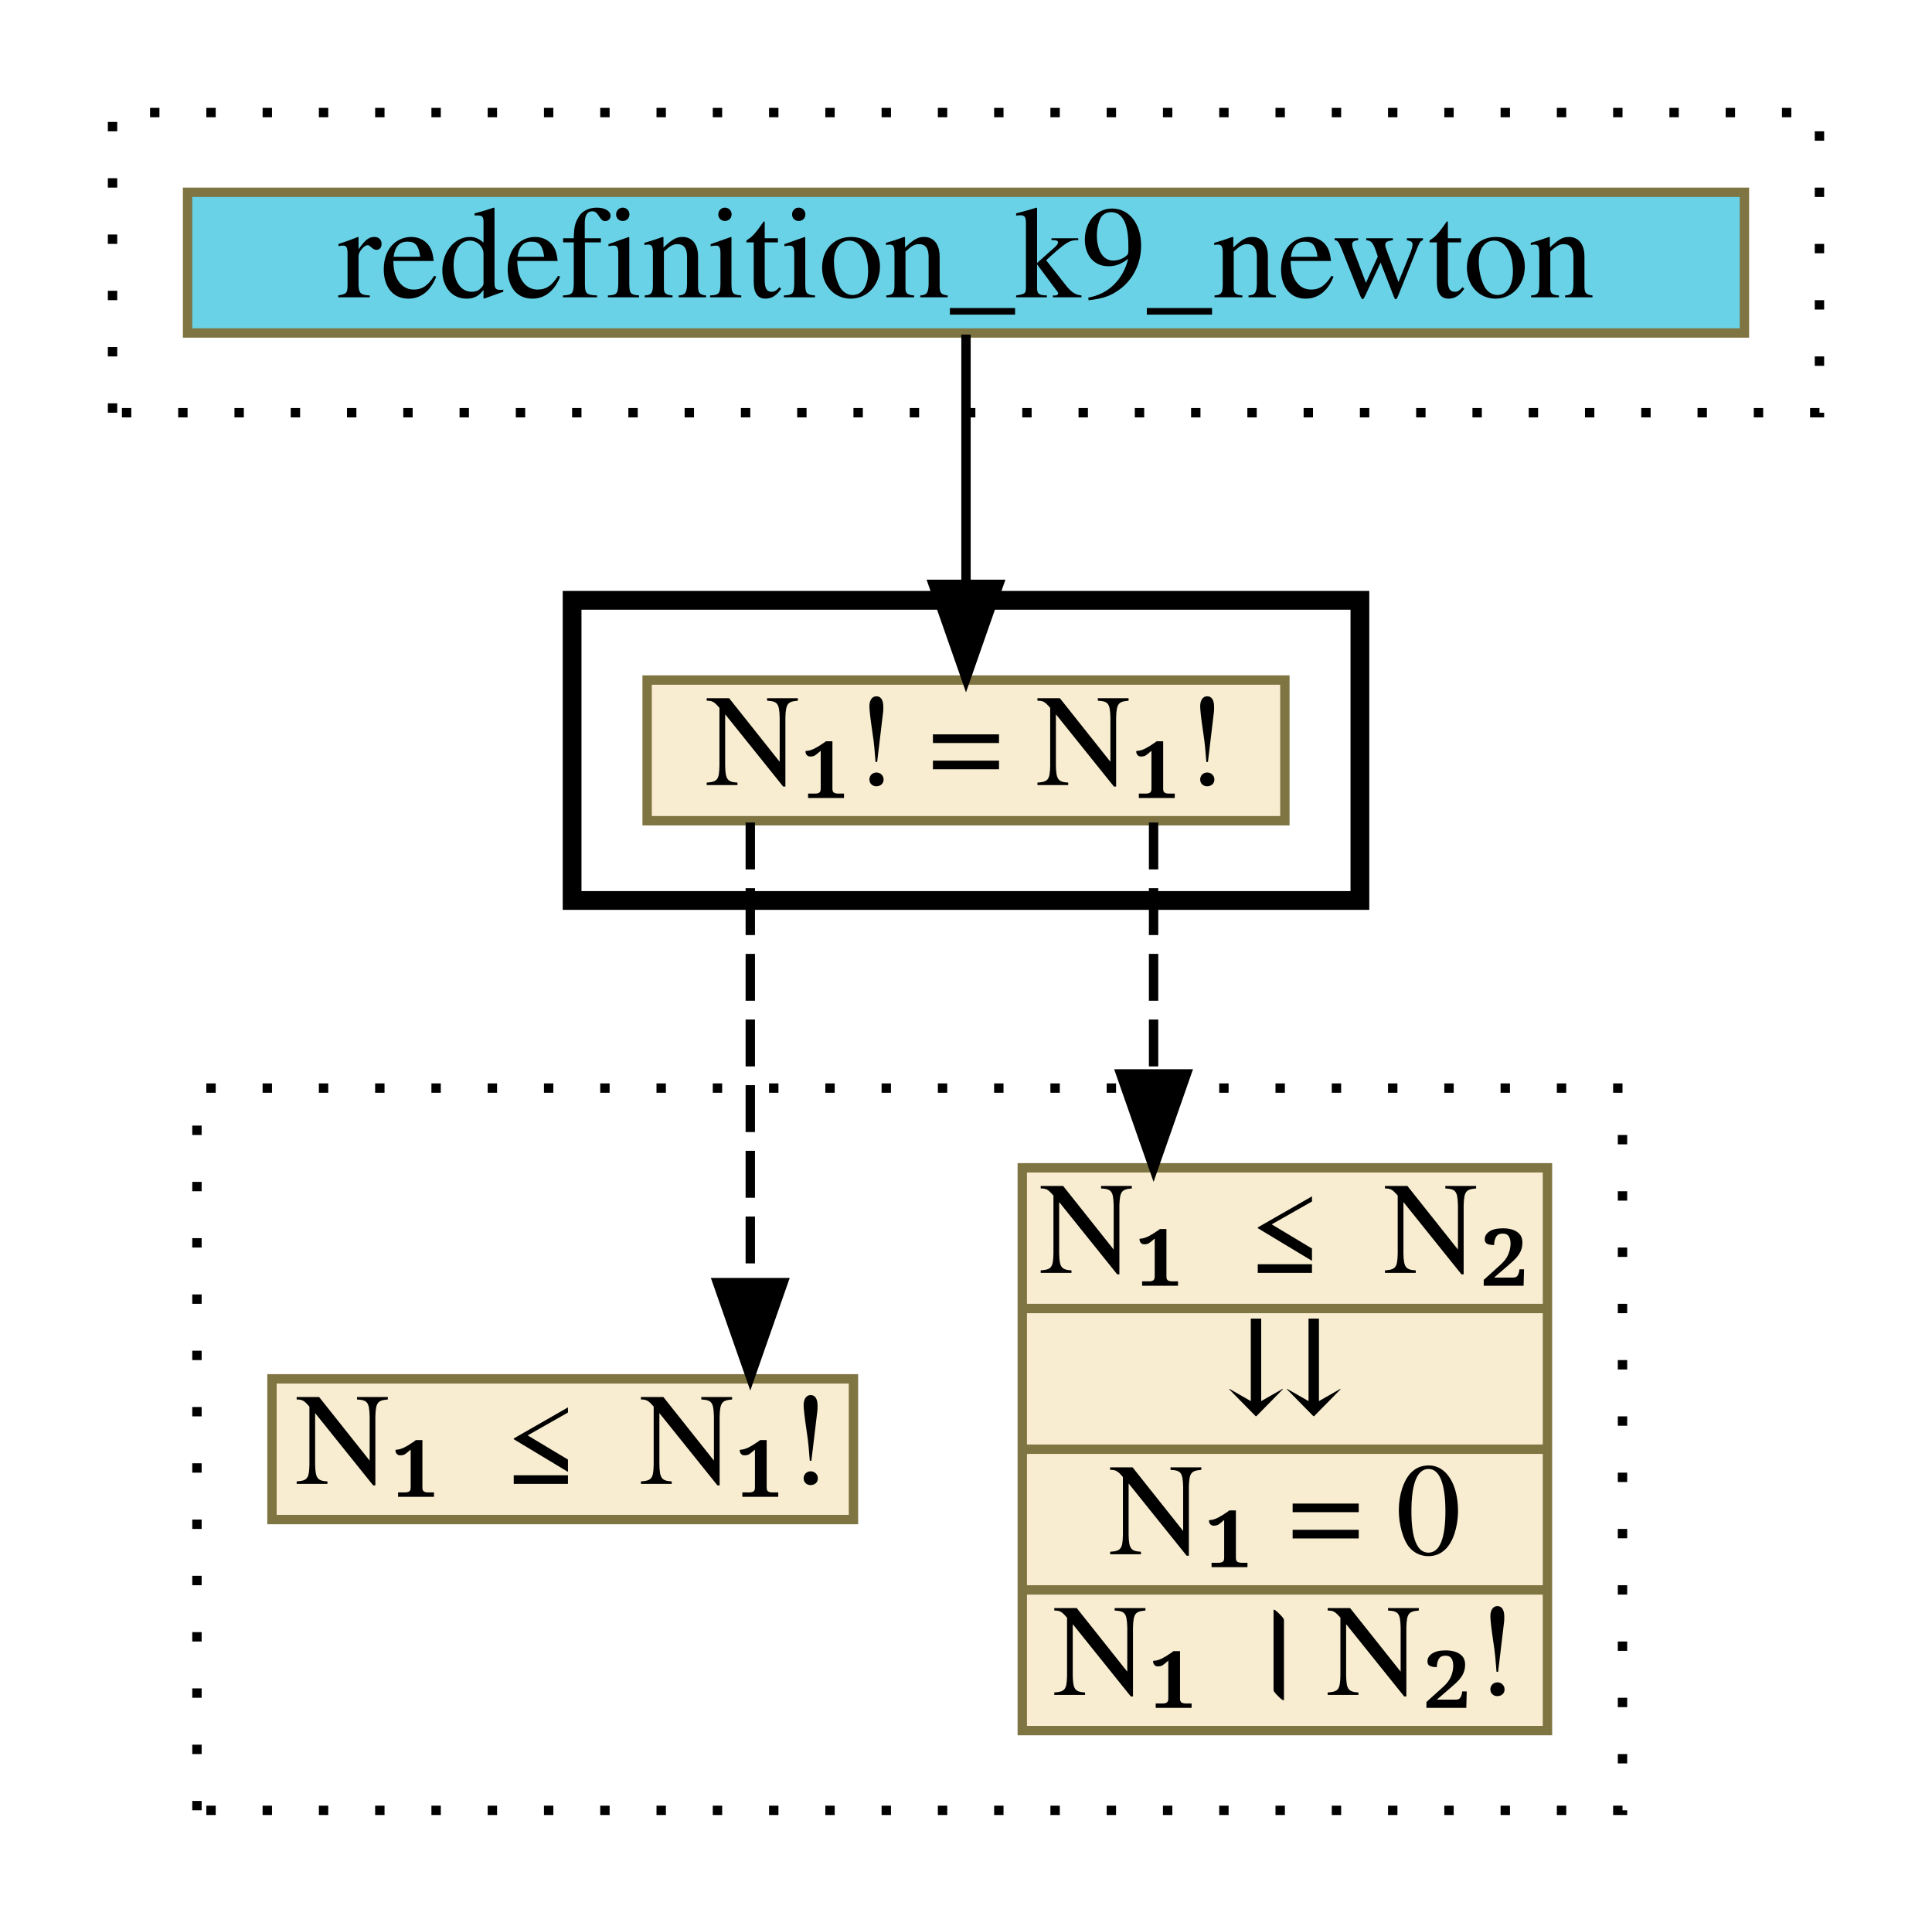
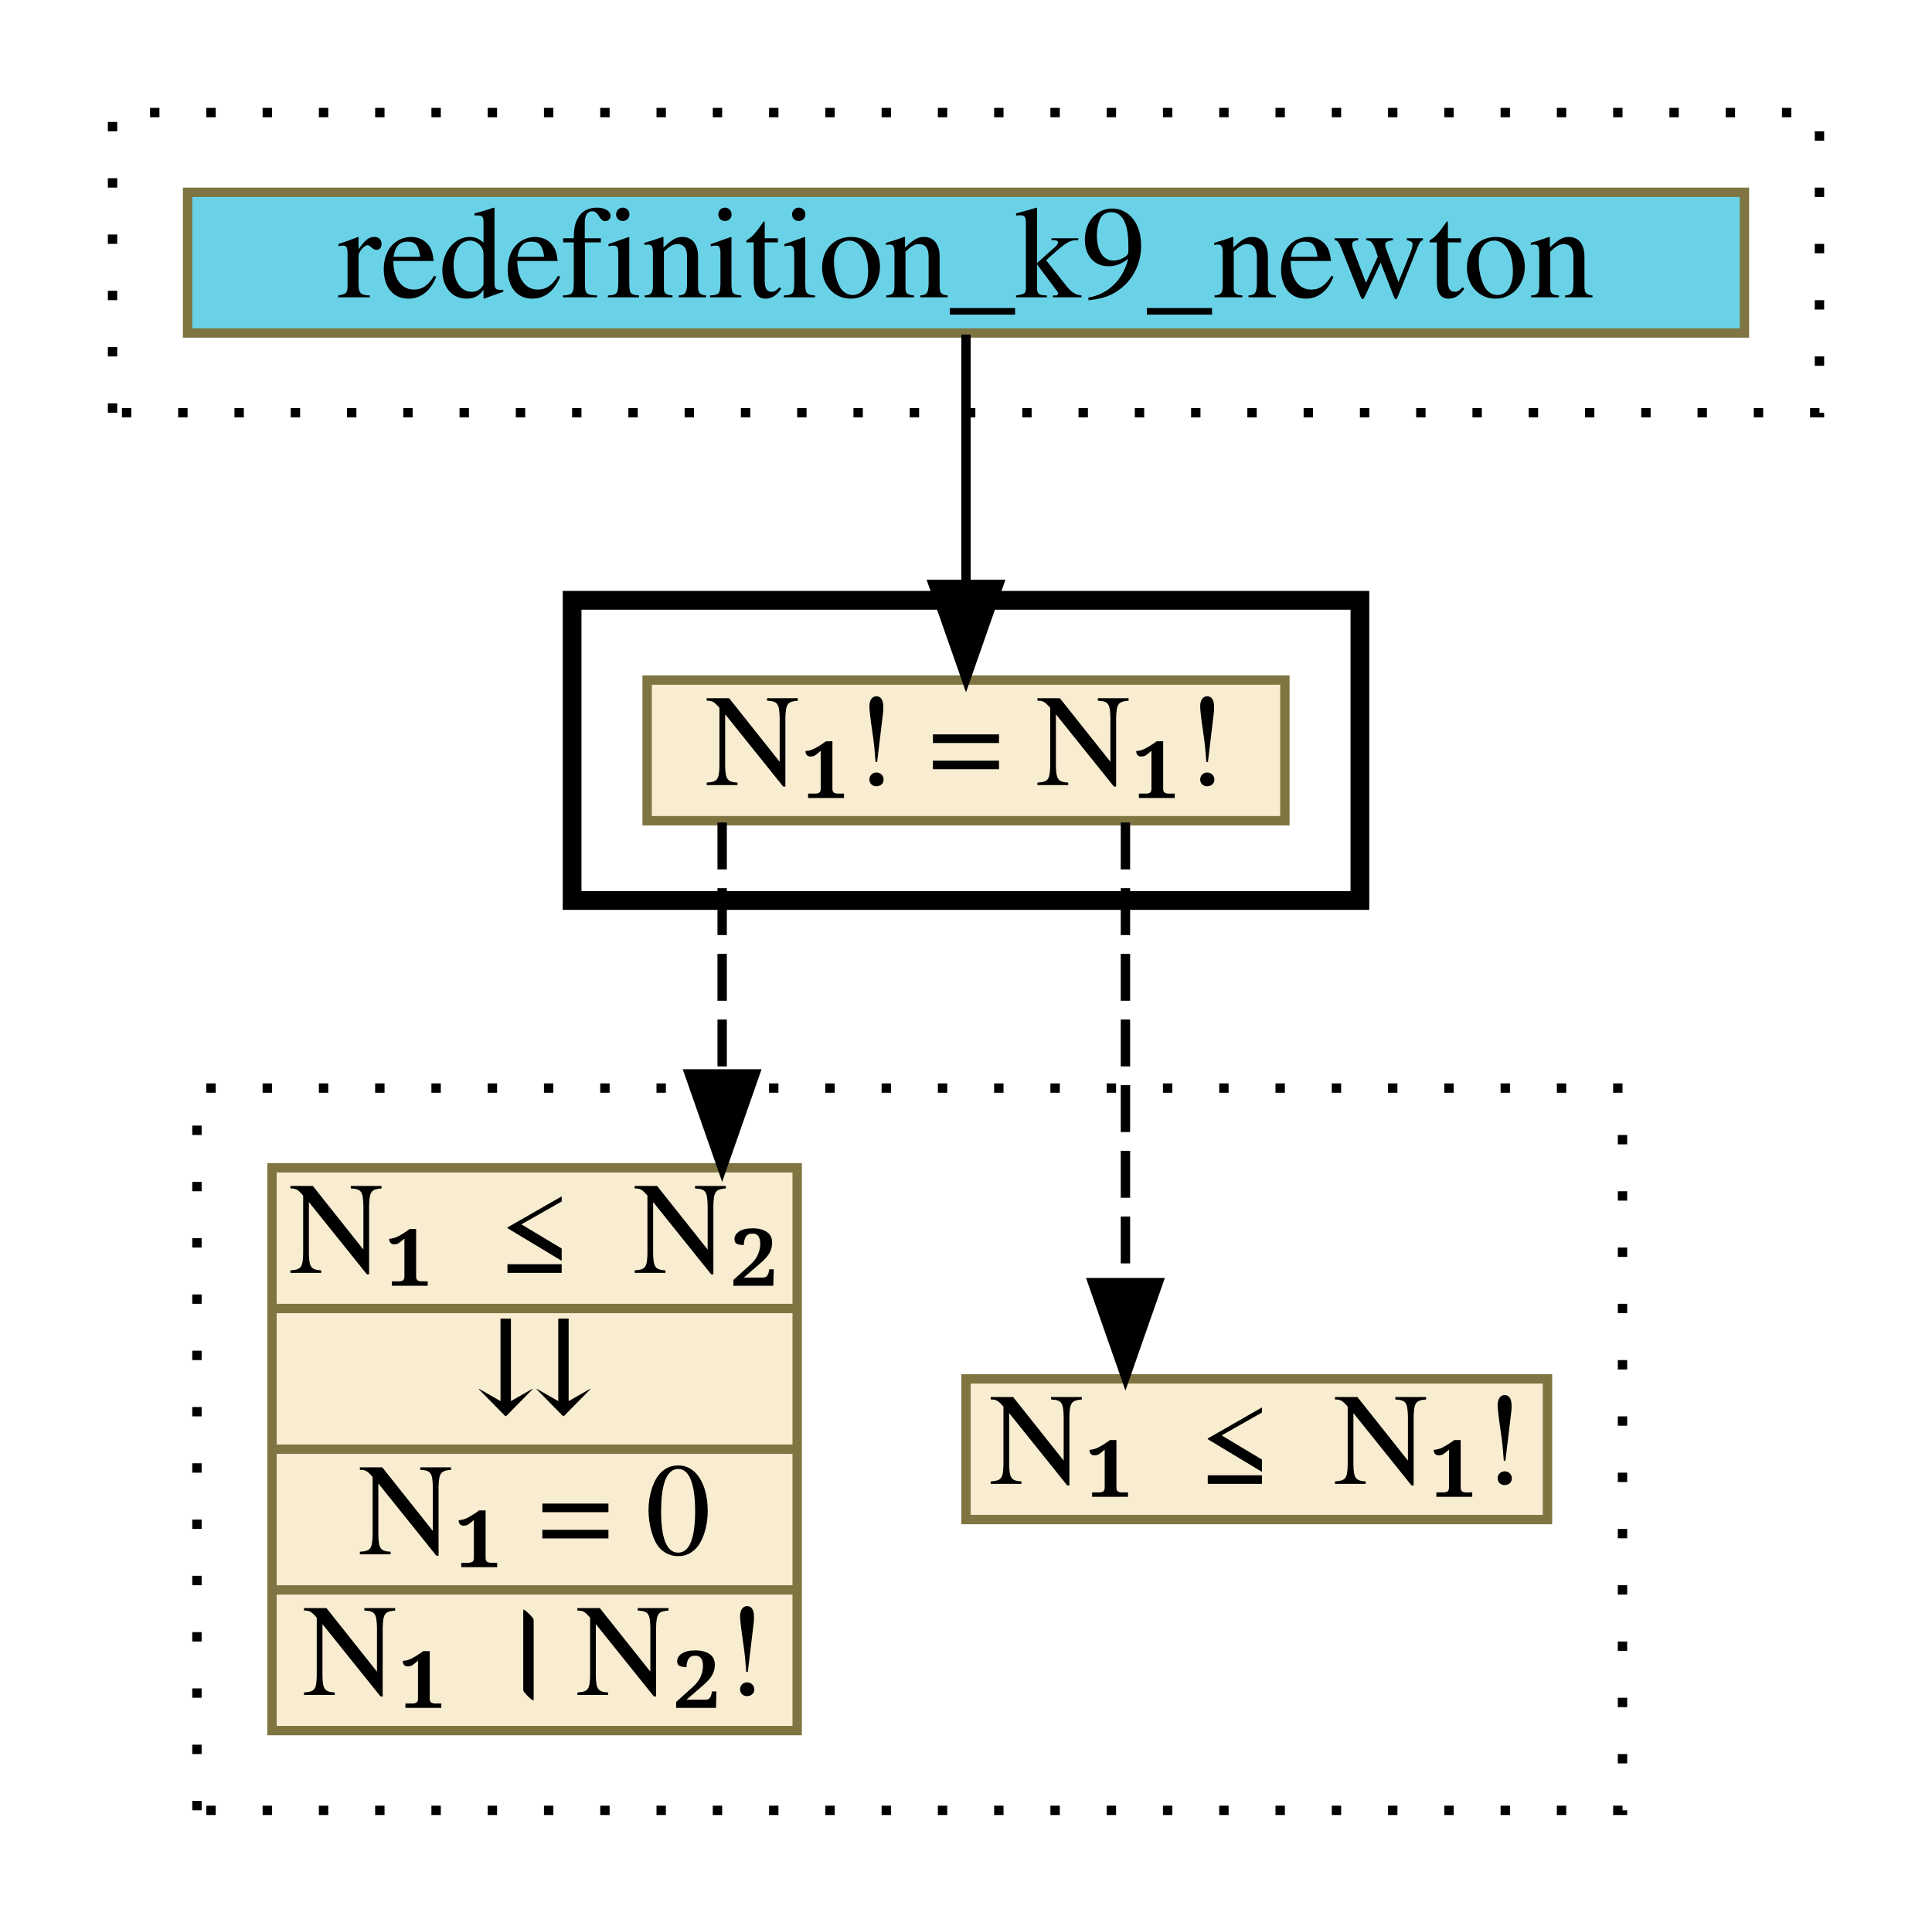
<svg xmlns="http://www.w3.org/2000/svg" xmlns:xlink="http://www.w3.org/1999/xlink" width="206pt" height="205pt" viewBox="0.00 0.00 206.00 205.00">
  <g id="graph0" class="graph" transform="scale(1 1) rotate(0) translate(4 201)">
    <g id="clust1" class="cluster">
      <polygon fill="transparent" stroke="black" stroke-dasharray="1,5" points="8,-157 8,-189 190,-189 190,-157 8,-157" />
    </g>
    <g id="clust2" class="cluster">
      <polygon fill="transparent" stroke="black" stroke-width="2" points="57,-105 57,-137 141,-137 141,-105 57,-105" />
    </g>
    <g id="clust3" class="cluster">
      <polygon fill="transparent" stroke="black" stroke-dasharray="1,5" points="17,-8 17,-85 169,-85 169,-8 17,-8" />
    </g>
    <g id="node1" class="node">
      <g id="a_node1">
        <a xlink:href="redefinition_k9_newton.html" xlink:title="redefinition_k9_newton" target="_vizar">
          <polygon fill="#69d2e7" stroke="#7f7542" points="16,-165.5 16,-180.5 182,-180.5 182,-165.5 16,-165.5" />
          <text text-anchor="middle" x="99" y="-169.3" font-family="Times,serif" font-size="14.00">redefinition_k9_newton</text>
        </a>
      </g>
    </g>
    <g id="node2" class="node">
      <g id="a_node2">
        <a xlink:href="c_0_74.html" xlink:title="{N₁! = N₁!}" target="_vizar">
          <polygon fill="#f8edd1" stroke="#7f7542" points="65,-113.5 65,-128.5 133,-128.5 133,-113.5 65,-113.5" />
          <text text-anchor="middle" x="99" y="-117.3" font-family="Times,serif" font-size="14.00">N₁! = N₁!</text>
        </a>
      </g>
    </g>
    <g id="edge1" class="edge">
      <path fill="none" stroke="black" d="M99,-165.33C99,-165.33 99,-138.7 99,-138.7" />
      <polygon fill="black" stroke="black" points="102.5,-138.7 99,-128.7 95.5,-138.7 102.5,-138.7" />
    </g>
    <g id="node3" class="node">
      <g id="a_node3">
-         <a xlink:href="c_0_61.html" xlink:title="{N₁ ≤ N₂|⇊|N₁ = 0|N₁ । N₂!}" target="_vizar">
-           <polygon fill="#f8edd1" stroke="#7f7542" points="105,-16.5 105,-76.5 161,-76.5 161,-16.5 105,-16.5" />
-           <text text-anchor="middle" x="133" y="-65.3" font-family="Times,serif" font-size="14.00">N₁ ≤ N₂</text>
-           <polyline fill="none" stroke="#7f7542" points="105,-61.5 161,-61.5 " />
-           <text text-anchor="middle" x="133" y="-50.3" font-family="Times,serif" font-size="14.00">⇊</text>
-           <polyline fill="none" stroke="#7f7542" points="105,-46.5 161,-46.5 " />
-           <text text-anchor="middle" x="133" y="-35.3" font-family="Times,serif" font-size="14.00">N₁ = 0</text>
-           <polyline fill="none" stroke="#7f7542" points="105,-31.5 161,-31.5 " />
-           <text text-anchor="middle" x="133" y="-20.3" font-family="Times,serif" font-size="14.00">N₁ । N₂!</text>
+         <a xlink:href="c_0_124.html" xlink:title="{N₁ ≤ N₁!}" target="_vizar">
+           <polygon fill="#f8edd1" stroke="#7f7542" points="99,-39 99,-54 161,-54 161,-39 99,-39" />
+           <text text-anchor="middle" x="130" y="-42.8" font-family="Times,serif" font-size="14.00">N₁ ≤ N₁!</text>
        </a>
      </g>
    </g>
    <g id="edge2" class="edge">
-       <path fill="none" stroke="black" stroke-dasharray="5,2" d="M119,-113.31C119,-113.31 119,-86.51 119,-86.51" />
-       <polygon fill="black" stroke="black" points="122.5,-86.51 119,-76.51 115.5,-86.51 122.5,-86.51" />
+       <path fill="none" stroke="black" stroke-dasharray="5,2" d="M116,-113.31C116,-113.31 116,-64.26 116,-64.26" />
+       <polygon fill="black" stroke="black" points="119.5,-64.26 116,-54.26 112.5,-64.26 119.5,-64.26" />
    </g>
    <g id="node4" class="node">
      <g id="a_node4">
-         <a xlink:href="c_0_124.html" xlink:title="{N₁ ≤ N₁!}" target="_vizar">
-           <polygon fill="#f8edd1" stroke="#7f7542" points="25,-39 25,-54 87,-54 87,-39 25,-39" />
-           <text text-anchor="middle" x="56" y="-42.8" font-family="Times,serif" font-size="14.00">N₁ ≤ N₁!</text>
+         <a xlink:href="c_0_61.html" xlink:title="{N₁ ≤ N₂|⇊|N₁ = 0|N₁ । N₂!}" target="_vizar">
+           <polygon fill="#f8edd1" stroke="#7f7542" points="25,-16.5 25,-76.5 81,-76.5 81,-16.5 25,-16.5" />
+           <text text-anchor="middle" x="53" y="-65.3" font-family="Times,serif" font-size="14.00">N₁ ≤ N₂</text>
+           <polyline fill="none" stroke="#7f7542" points="25,-61.5 81,-61.5 " />
+           <text text-anchor="middle" x="53" y="-50.3" font-family="Times,serif" font-size="14.00">⇊</text>
+           <polyline fill="none" stroke="#7f7542" points="25,-46.5 81,-46.5 " />
+           <text text-anchor="middle" x="53" y="-35.3" font-family="Times,serif" font-size="14.00">N₁ = 0</text>
+           <polyline fill="none" stroke="#7f7542" points="25,-31.5 81,-31.5 " />
+           <text text-anchor="middle" x="53" y="-20.3" font-family="Times,serif" font-size="14.00">N₁ । N₂!</text>
        </a>
      </g>
    </g>
    <g id="edge3" class="edge">
-       <path fill="none" stroke="black" stroke-dasharray="5,2" d="M76,-113.31C76,-113.31 76,-64.26 76,-64.26" />
-       <polygon fill="black" stroke="black" points="79.5,-64.26 76,-54.26 72.5,-64.26 79.5,-64.26" />
+       <path fill="none" stroke="black" stroke-dasharray="5,2" d="M73,-113.31C73,-113.31 73,-86.51 73,-86.51" />
+       <polygon fill="black" stroke="black" points="76.5,-86.51 73,-76.51 69.5,-86.51 76.5,-86.51" />
    </g>
  </g>
</svg>
